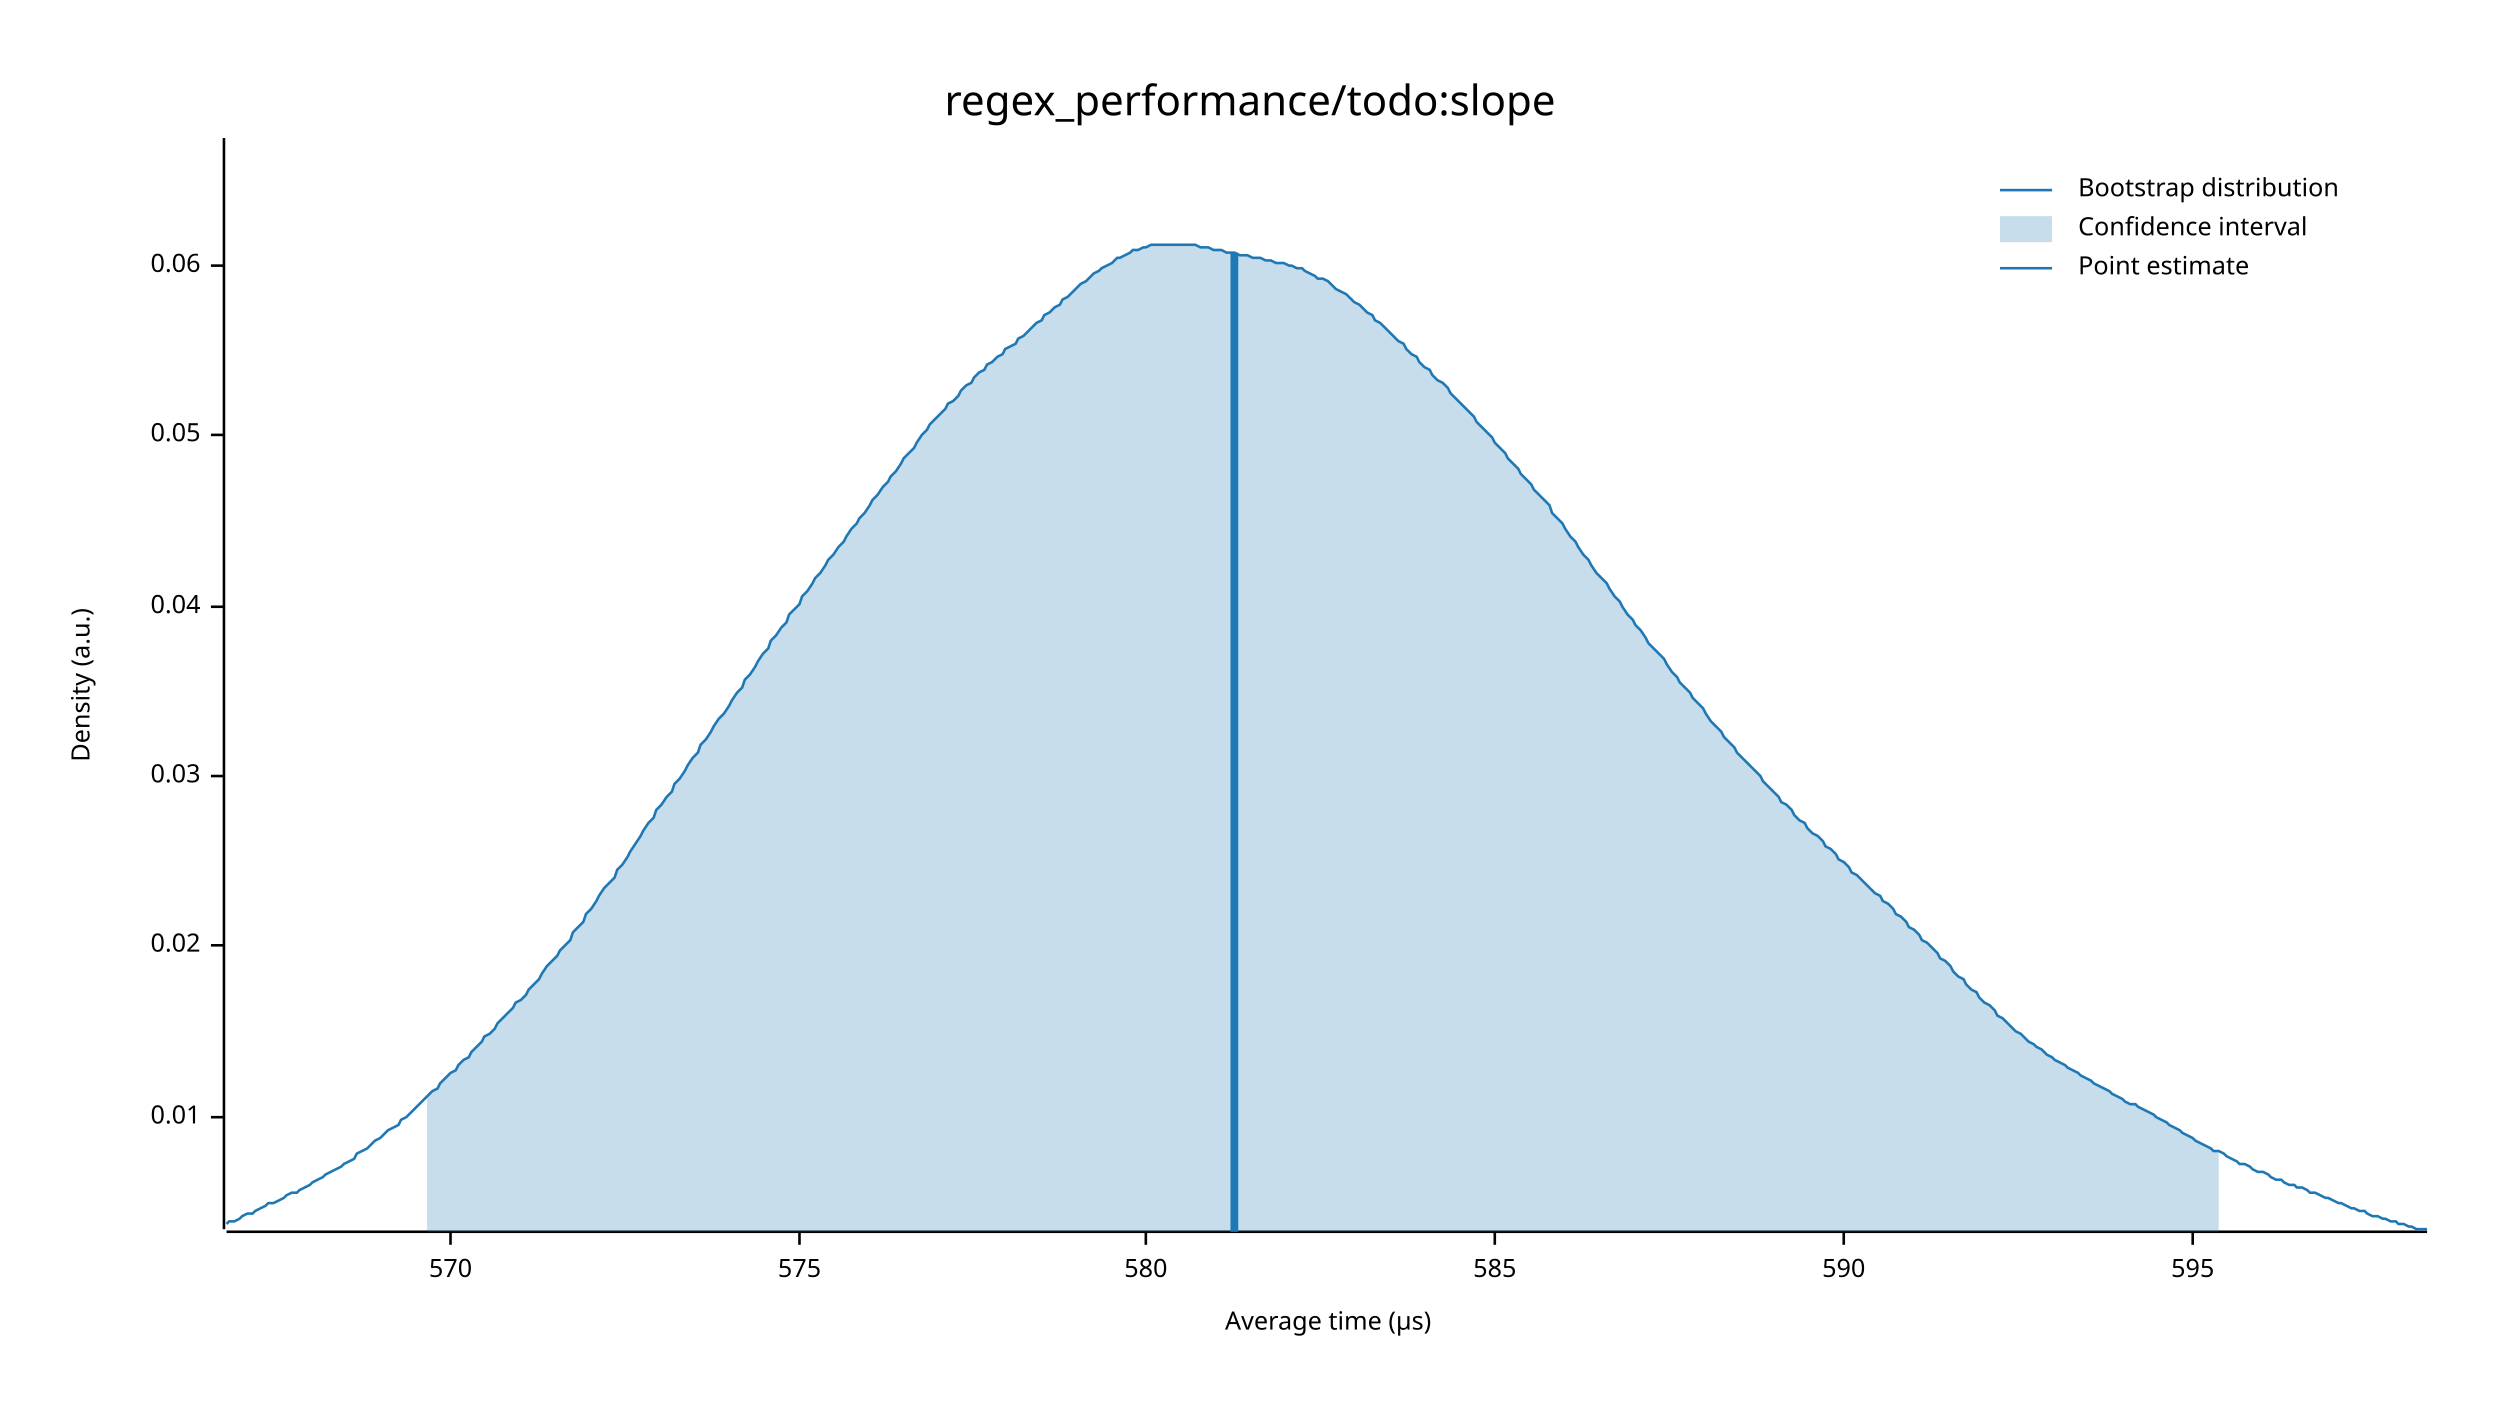
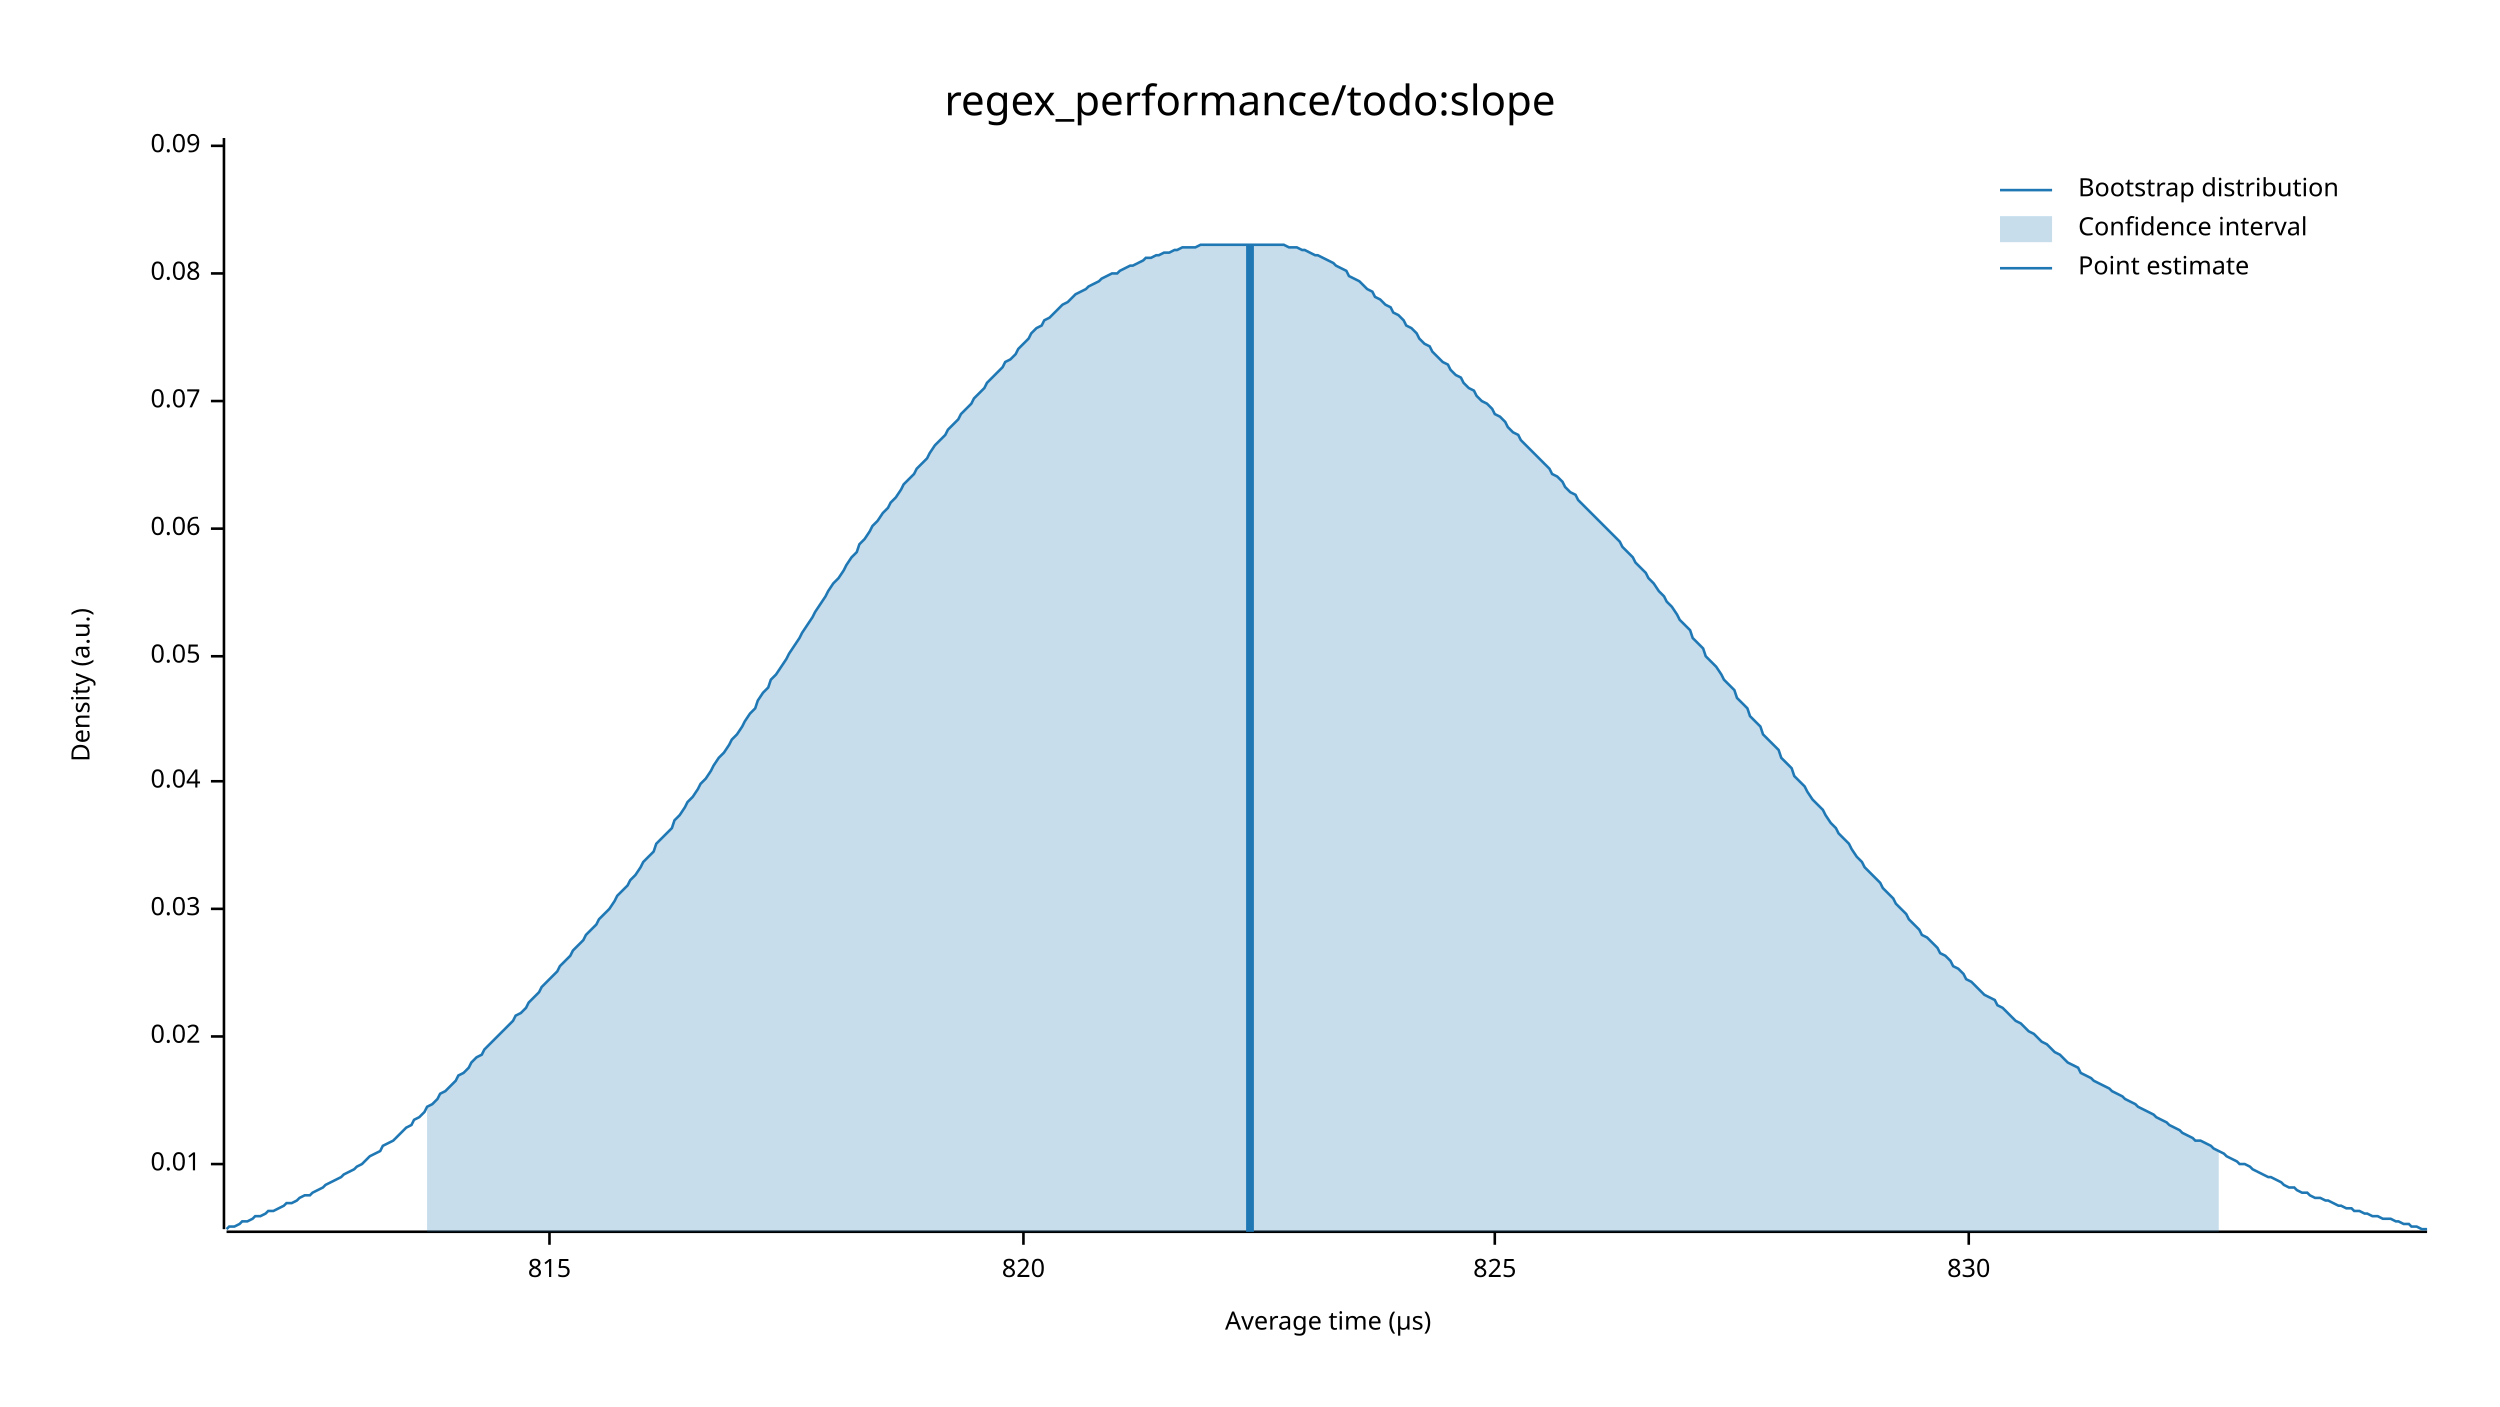
<svg xmlns="http://www.w3.org/2000/svg" width="960" height="540" viewBox="0 0 960 540">
  <text x="480" y="32" dy="0.76em" text-anchor="middle" font-family="sans-serif" font-size="16.129" opacity="1" fill="#000000">
regex_performance/todo:slope
</text>
  <text x="27" y="263" dy="0.76em" text-anchor="middle" font-family="sans-serif" font-size="9.677" opacity="1" fill="#000000" transform="rotate(270, 27, 263)">
Density (a.u.)
</text>
  <text x="510" y="513" dy="-0.5ex" text-anchor="middle" font-family="sans-serif" font-size="9.677" opacity="1" fill="#000000">
Average time (µs)
</text>
  <polyline fill="none" opacity="1" stroke="#000000" stroke-width="1" points="86,53 86,472 " />
-   <text x="77" y="429" dy="0.5ex" text-anchor="end" font-family="sans-serif" font-size="9.677" opacity="1" fill="#000000">
+   <text x="77" y="447" dy="0.5ex" text-anchor="end" font-family="sans-serif" font-size="9.677" opacity="1" fill="#000000">
0.01
</text>
-   <polyline fill="none" opacity="1" stroke="#000000" stroke-width="1" points="81,429 86,429 " />
-   <text x="77" y="363" dy="0.5ex" text-anchor="end" font-family="sans-serif" font-size="9.677" opacity="1" fill="#000000">
+   <polyline fill="none" opacity="1" stroke="#000000" stroke-width="1" points="81,447 86,447 " />
+   <text x="77" y="398" dy="0.5ex" text-anchor="end" font-family="sans-serif" font-size="9.677" opacity="1" fill="#000000">
0.02
</text>
-   <polyline fill="none" opacity="1" stroke="#000000" stroke-width="1" points="81,363 86,363 " />
-   <text x="77" y="298" dy="0.5ex" text-anchor="end" font-family="sans-serif" font-size="9.677" opacity="1" fill="#000000">
+   <polyline fill="none" opacity="1" stroke="#000000" stroke-width="1" points="81,398 86,398 " />
+   <text x="77" y="349" dy="0.5ex" text-anchor="end" font-family="sans-serif" font-size="9.677" opacity="1" fill="#000000">
0.03
</text>
-   <polyline fill="none" opacity="1" stroke="#000000" stroke-width="1" points="81,298 86,298 " />
-   <text x="77" y="233" dy="0.5ex" text-anchor="end" font-family="sans-serif" font-size="9.677" opacity="1" fill="#000000">
+   <polyline fill="none" opacity="1" stroke="#000000" stroke-width="1" points="81,349 86,349 " />
+   <text x="77" y="300" dy="0.5ex" text-anchor="end" font-family="sans-serif" font-size="9.677" opacity="1" fill="#000000">
0.04
</text>
-   <polyline fill="none" opacity="1" stroke="#000000" stroke-width="1" points="81,233 86,233 " />
-   <text x="77" y="167" dy="0.5ex" text-anchor="end" font-family="sans-serif" font-size="9.677" opacity="1" fill="#000000">
+   <polyline fill="none" opacity="1" stroke="#000000" stroke-width="1" points="81,300 86,300 " />
+   <text x="77" y="252" dy="0.5ex" text-anchor="end" font-family="sans-serif" font-size="9.677" opacity="1" fill="#000000">
0.05
</text>
-   <polyline fill="none" opacity="1" stroke="#000000" stroke-width="1" points="81,167 86,167 " />
-   <text x="77" y="102" dy="0.5ex" text-anchor="end" font-family="sans-serif" font-size="9.677" opacity="1" fill="#000000">
+   <polyline fill="none" opacity="1" stroke="#000000" stroke-width="1" points="81,252 86,252 " />
+   <text x="77" y="203" dy="0.5ex" text-anchor="end" font-family="sans-serif" font-size="9.677" opacity="1" fill="#000000">
0.06
</text>
-   <polyline fill="none" opacity="1" stroke="#000000" stroke-width="1" points="81,102 86,102 " />
+   <polyline fill="none" opacity="1" stroke="#000000" stroke-width="1" points="81,203 86,203 " />
+   <text x="77" y="154" dy="0.5ex" text-anchor="end" font-family="sans-serif" font-size="9.677" opacity="1" fill="#000000">
+ 0.07
+ </text>
+   <polyline fill="none" opacity="1" stroke="#000000" stroke-width="1" points="81,154 86,154 " />
+   <text x="77" y="105" dy="0.5ex" text-anchor="end" font-family="sans-serif" font-size="9.677" opacity="1" fill="#000000">
+ 0.08
+ </text>
+   <polyline fill="none" opacity="1" stroke="#000000" stroke-width="1" points="81,105 86,105 " />
+   <text x="77" y="56" dy="0.5ex" text-anchor="end" font-family="sans-serif" font-size="9.677" opacity="1" fill="#000000">
+ 0.09
+ </text>
+   <polyline fill="none" opacity="1" stroke="#000000" stroke-width="1" points="81,56 86,56 " />
  <polyline fill="none" opacity="1" stroke="#000000" stroke-width="1" points="87,473 932,473 " />
-   <text x="173" y="483" dy="0.76em" text-anchor="middle" font-family="sans-serif" font-size="9.677" opacity="1" fill="#000000">
- 570
+   <text x="211" y="483" dy="0.76em" text-anchor="middle" font-family="sans-serif" font-size="9.677" opacity="1" fill="#000000">
+ 815
</text>
-   <polyline fill="none" opacity="1" stroke="#000000" stroke-width="1" points="173,473 173,478 " />
-   <text x="307" y="483" dy="0.76em" text-anchor="middle" font-family="sans-serif" font-size="9.677" opacity="1" fill="#000000">
- 575
+   <polyline fill="none" opacity="1" stroke="#000000" stroke-width="1" points="211,473 211,478 " />
+   <text x="393" y="483" dy="0.76em" text-anchor="middle" font-family="sans-serif" font-size="9.677" opacity="1" fill="#000000">
+ 820
</text>
-   <polyline fill="none" opacity="1" stroke="#000000" stroke-width="1" points="307,473 307,478 " />
-   <text x="440" y="483" dy="0.76em" text-anchor="middle" font-family="sans-serif" font-size="9.677" opacity="1" fill="#000000">
- 580
- </text>
-   <polyline fill="none" opacity="1" stroke="#000000" stroke-width="1" points="440,473 440,478 " />
+   <polyline fill="none" opacity="1" stroke="#000000" stroke-width="1" points="393,473 393,478 " />
  <text x="574" y="483" dy="0.76em" text-anchor="middle" font-family="sans-serif" font-size="9.677" opacity="1" fill="#000000">
- 585
+ 825
</text>
  <polyline fill="none" opacity="1" stroke="#000000" stroke-width="1" points="574,473 574,478 " />
-   <text x="708" y="483" dy="0.76em" text-anchor="middle" font-family="sans-serif" font-size="9.677" opacity="1" fill="#000000">
- 590
+   <text x="756" y="483" dy="0.76em" text-anchor="middle" font-family="sans-serif" font-size="9.677" opacity="1" fill="#000000">
+ 830
</text>
-   <polyline fill="none" opacity="1" stroke="#000000" stroke-width="1" points="708,473 708,478 " />
-   <text x="842" y="483" dy="0.76em" text-anchor="middle" font-family="sans-serif" font-size="9.677" opacity="1" fill="#000000">
- 595
- </text>
-   <polyline fill="none" opacity="1" stroke="#000000" stroke-width="1" points="842,473 842,478 " />
-   <polyline fill="none" opacity="1" stroke="#1F78B4" stroke-width="1" points="87,470 88,469 90,469 92,468 93,467 95,466 97,466 98,465 100,464 102,463 103,462 105,462 107,461 109,460 110,459 112,458 114,458 115,457 117,456 119,455 120,454 122,453 124,452 125,451 127,450 129,449 131,448 132,447 134,446 136,445 137,443 139,442 141,441 142,440 144,438 146,437 147,436 149,434 151,433 153,432 154,430 156,429 158,427 159,426 161,424 163,422 164,421 166,419 168,418 169,416 171,414 173,412 175,411 176,409 178,407 180,406 181,404 183,402 185,400 186,398 188,397 190,395 191,393 193,391 195,389 197,387 198,385 200,384 202,382 203,380 205,378 207,376 208,374 210,371 212,369 214,367 215,365 217,363 219,361 220,358 222,356 224,354 225,351 227,349 229,346 230,344 232,341 234,339 236,337 237,334 239,332 241,329 242,327 244,324 246,321 247,319 249,316 251,314 252,311 254,309 256,306 258,304 259,301 261,299 263,296 264,294 266,291 268,289 269,286 271,284 273,281 274,279 276,276 278,274 280,271 281,269 283,266 285,264 286,261 288,259 290,256 291,254 293,251 295,249 296,246 298,244 300,241 302,239 303,236 305,234 307,232 308,229 310,227 312,224 313,222 315,220 317,217 318,215 320,213 322,210 324,208 325,206 327,203 329,201 330,199 332,197 334,194 335,192 337,190 339,187 341,185 342,183 344,181 346,178 347,176 349,174 351,172 352,170 354,167 356,165 357,163 359,161 361,159 363,157 364,155 366,154 368,152 369,150 371,148 373,147 374,145 376,143 378,142 379,140 381,139 383,137 385,136 386,134 388,133 390,132 391,130 393,129 395,127 396,126 398,124 400,123 401,121 403,120 405,118 407,117 408,115 410,114 412,112 413,111 415,109 417,108 418,107 420,105 422,104 423,103 425,102 427,101 429,99 430,99 432,98 434,97 435,96 437,96 439,95 440,95 442,94 444,94 445,94 447,94 449,94 451,94 452,94 454,94 456,94 457,94 459,94 461,95 462,95 464,95 466,96 468,96 469,96 471,97 473,97 474,97 476,98 478,98 479,98 481,99 483,99 484,99 486,100 488,100 490,101 491,101 493,101 495,102 496,102 498,103 500,103 501,104 503,105 505,106 506,107 508,107 510,108 512,110 513,111 515,112 517,113 518,114 520,116 522,117 523,118 525,120 527,121 528,123 530,124 532,126 534,128 535,129 537,131 539,132 540,134 542,136 544,137 545,139 547,141 549,142 550,144 552,146 554,147 556,149 557,151 559,153 561,155 562,156 564,158 566,160 567,162 569,164 571,166 573,168 574,170 576,172 578,174 579,176 581,178 583,180 584,182 586,184 588,186 589,188 591,190 593,192 595,194 596,197 598,199 600,201 601,203 603,206 605,208 606,210 608,213 610,215 611,217 613,220 615,222 617,224 618,226 620,229 622,231 623,233 625,236 627,238 628,240 630,242 632,245 633,247 635,249 637,251 639,253 640,255 642,258 644,260 645,262 647,264 649,266 650,268 652,270 654,272 655,274 657,277 659,279 661,281 662,283 664,285 666,287 667,289 669,291 671,293 672,294 674,296 676,298 677,300 679,302 681,304 683,306 684,308 686,309 688,311 689,313 691,315 693,316 694,318 696,320 698,321 700,323 701,325 703,326 705,328 706,330 708,331 710,333 711,335 713,336 715,338 716,339 718,341 720,343 722,344 723,346 725,347 727,349 728,351 730,352 732,354 733,356 735,357 737,359 738,361 740,362 742,364 744,366 745,368 747,369 749,371 750,373 752,375 754,376 755,378 757,380 759,381 760,383 762,385 764,386 766,388 767,390 769,391 771,393 772,394 774,396 776,397 777,398 779,400 781,401 782,402 784,403 786,405 788,406 789,407 791,408 793,409 794,410 796,411 798,412 799,413 801,414 803,415 804,416 806,417 808,418 810,419 811,420 813,421 815,422 816,423 818,424 820,424 821,425 823,426 825,427 827,428 828,429 830,430 832,431 833,432 835,433 837,434 838,435 840,436 842,437 843,438 845,439 847,440 849,441 850,442 852,442 854,443 855,444 857,445 859,446 860,447 862,447 864,448 865,449 867,450 869,450 871,451 872,452 874,453 876,453 877,454 879,455 881,455 882,456 884,456 886,457 887,458 889,458 891,459 893,460 894,460 896,461 898,462 899,462 901,463 903,464 904,464 906,465 908,465 909,466 911,467 913,467 915,468 916,468 918,469 920,469 921,470 923,470 925,471 926,471 928,472 930,472 932,472 " />
-   <polygon opacity="0.25" fill="#1F78B4" points="164,421 166,419 168,418 169,416 171,414 173,412 175,411 176,409 178,407 180,406 181,404 183,402 185,400 186,398 188,397 190,395 191,393 193,391 195,389 197,387 198,385 200,384 202,382 203,380 205,378 207,376 208,374 210,371 212,369 214,367 215,365 217,363 219,361 220,358 222,356 224,354 225,351 227,349 229,346 230,344 232,341 234,339 236,337 237,334 239,332 241,329 242,327 244,324 246,321 247,319 249,316 251,314 252,311 254,309 256,306 258,304 259,301 261,299 263,296 264,294 266,291 268,289 269,286 271,284 273,281 274,279 276,276 278,274 280,271 281,269 283,266 285,264 286,261 288,259 290,256 291,254 293,251 295,249 296,246 298,244 300,241 302,239 303,236 305,234 307,232 308,229 310,227 312,224 313,222 315,220 317,217 318,215 320,213 322,210 324,208 325,206 327,203 329,201 330,199 332,197 334,194 335,192 337,190 339,187 341,185 342,183 344,181 346,178 347,176 349,174 351,172 352,170 354,167 356,165 357,163 359,161 361,159 363,157 364,155 366,154 368,152 369,150 371,148 373,147 374,145 376,143 378,142 379,140 381,139 383,137 385,136 386,134 388,133 390,132 391,130 393,129 395,127 396,126 398,124 400,123 401,121 403,120 405,118 407,117 408,115 410,114 412,112 413,111 415,109 417,108 418,107 420,105 422,104 423,103 425,102 427,101 429,99 430,99 432,98 434,97 435,96 437,96 439,95 440,95 442,94 444,94 445,94 447,94 449,94 451,94 452,94 454,94 456,94 457,94 459,94 461,95 462,95 464,95 466,96 468,96 469,96 471,97 473,97 474,97 476,98 478,98 479,98 481,99 483,99 484,99 486,100 488,100 490,101 491,101 493,101 495,102 496,102 498,103 500,103 501,104 503,105 505,106 506,107 508,107 510,108 512,110 513,111 515,112 517,113 518,114 520,116 522,117 523,118 525,120 527,121 528,123 530,124 532,126 534,128 535,129 537,131 539,132 540,134 542,136 544,137 545,139 547,141 549,142 550,144 552,146 554,147 556,149 557,151 559,153 561,155 562,156 564,158 566,160 567,162 569,164 571,166 573,168 574,170 576,172 578,174 579,176 581,178 583,180 584,182 586,184 588,186 589,188 591,190 593,192 595,194 596,197 598,199 600,201 601,203 603,206 605,208 606,210 608,213 610,215 611,217 613,220 615,222 617,224 618,226 620,229 622,231 623,233 625,236 627,238 628,240 630,242 632,245 633,247 635,249 637,251 639,253 640,255 642,258 644,260 645,262 647,264 649,266 650,268 652,270 654,272 655,274 657,277 659,279 661,281 662,283 664,285 666,287 667,289 669,291 671,293 672,294 674,296 676,298 677,300 679,302 681,304 683,306 684,308 686,309 688,311 689,313 691,315 693,316 694,318 696,320 698,321 700,323 701,325 703,326 705,328 706,330 708,331 710,333 711,335 713,336 715,338 716,339 718,341 720,343 722,344 723,346 725,347 727,349 728,351 730,352 732,354 733,356 735,357 737,359 738,361 740,362 742,364 744,366 745,368 747,369 749,371 750,373 752,375 754,376 755,378 757,380 759,381 760,383 762,385 764,386 766,388 767,390 769,391 771,393 772,394 774,396 776,397 777,398 779,400 781,401 782,402 784,403 786,405 788,406 789,407 791,408 793,409 794,410 796,411 798,412 799,413 801,414 803,415 804,416 806,417 808,418 810,419 811,420 813,421 815,422 816,423 818,424 820,424 821,425 823,426 825,427 827,428 828,429 830,430 832,431 833,432 835,433 837,434 838,435 840,436 842,437 843,438 845,439 847,440 849,441 850,442 852,442 852,473 164,473 " />
-   <polyline fill="none" opacity="1" stroke="#1F78B4" stroke-width="3" points="474,473 474,97 " />
+   <polyline fill="none" opacity="1" stroke="#000000" stroke-width="1" points="756,473 756,478 " />
+   <polyline fill="none" opacity="1" stroke="#1F78B4" stroke-width="1" points="87,472 88,471 90,471 92,470 93,469 95,469 97,468 98,467 100,467 102,466 103,465 105,465 107,464 109,463 110,462 112,462 114,461 115,460 117,459 119,459 120,458 122,457 124,456 125,455 127,454 129,453 131,452 132,451 134,450 136,449 137,448 139,447 141,445 142,444 144,443 146,442 147,440 149,439 151,438 153,436 154,435 156,433 158,432 159,430 161,429 163,427 164,425 166,424 168,422 169,420 171,419 173,417 175,415 176,413 178,412 180,410 181,408 183,406 185,405 186,403 188,401 190,399 191,398 193,396 195,394 197,392 198,390 200,389 202,387 203,385 205,383 207,381 208,379 210,377 212,375 214,373 215,371 217,369 219,367 220,365 222,363 224,361 225,359 227,357 229,355 230,353 232,351 234,349 236,346 237,344 239,342 241,340 242,338 244,336 246,333 247,331 249,329 251,327 252,324 254,322 256,320 258,318 259,315 261,313 263,310 264,308 266,306 268,303 269,301 271,299 273,296 274,294 276,291 278,289 280,286 281,284 283,282 285,279 286,277 288,274 290,272 291,269 293,266 295,264 296,261 298,259 300,256 302,253 303,251 305,248 307,245 308,243 310,240 312,237 313,235 315,232 317,229 318,227 320,224 322,222 324,219 325,217 327,214 329,212 330,209 332,207 334,204 335,202 337,200 339,197 341,195 342,193 344,191 346,188 347,186 349,184 351,182 352,180 354,178 356,176 357,174 359,171 361,169 363,167 364,165 366,163 368,161 369,159 371,157 373,155 374,153 376,151 378,149 379,147 381,145 383,143 385,141 386,139 388,138 390,136 391,134 393,132 395,130 396,128 398,126 400,125 401,123 403,122 405,120 407,118 408,117 410,116 412,114 413,113 415,112 417,111 418,110 420,109 422,108 423,107 425,106 427,105 429,105 430,104 432,103 434,102 435,102 437,101 439,100 440,99 442,99 444,98 445,98 447,97 449,97 451,96 452,96 454,95 456,95 457,95 459,95 461,94 462,94 464,94 466,94 468,94 469,94 471,94 473,94 474,94 476,94 478,94 479,94 481,94 483,94 484,94 486,94 488,94 490,94 491,94 493,94 495,95 496,95 498,95 500,96 501,96 503,97 505,98 506,98 508,99 510,100 512,101 513,102 515,103 517,104 518,106 520,107 522,108 523,109 525,111 527,112 528,114 530,115 532,117 534,118 535,120 537,121 539,123 540,125 542,126 544,128 545,130 547,132 549,133 550,135 552,137 554,139 556,140 557,142 559,144 561,145 562,147 564,149 566,150 567,152 569,154 571,155 573,157 574,159 576,160 578,162 579,164 581,166 583,167 584,169 586,171 588,173 589,174 591,176 593,178 595,180 596,182 598,183 600,185 601,187 603,189 605,190 606,192 608,194 610,196 611,197 613,199 615,201 617,203 618,204 620,206 622,208 623,210 625,212 627,214 628,216 630,218 632,220 633,222 635,224 637,227 639,229 640,231 642,233 644,236 645,238 647,240 649,242 650,245 652,247 654,249 655,252 657,254 659,256 661,259 662,261 664,263 666,265 667,268 669,270 671,272 672,275 674,277 676,279 677,282 679,284 681,286 683,288 684,291 686,293 688,295 689,298 691,300 693,302 694,304 696,307 698,309 700,311 701,313 703,316 705,318 706,320 708,322 710,324 711,326 713,329 715,331 716,333 718,335 720,337 722,339 723,341 725,343 727,345 728,347 730,349 732,351 733,353 735,355 737,357 738,359 740,360 742,362 744,364 745,366 747,367 749,369 750,371 752,372 754,374 755,376 757,377 759,379 760,380 762,382 764,383 766,384 767,386 769,387 771,389 772,390 774,392 776,393 777,394 779,396 781,397 782,398 784,400 786,401 788,403 789,404 791,405 793,407 794,408 796,409 798,410 799,412 801,413 803,414 804,415 806,416 808,417 810,418 811,419 813,420 815,421 816,422 818,423 820,424 821,425 823,426 825,427 827,428 828,429 830,430 832,431 833,432 835,433 837,434 838,435 840,436 842,437 843,438 845,438 847,439 849,440 850,441 852,442 854,443 855,444 857,445 859,446 860,447 862,447 864,448 865,449 867,450 869,451 871,452 872,452 874,453 876,454 877,455 879,456 881,456 882,457 884,458 886,458 887,459 889,460 891,460 893,461 894,461 896,462 898,463 899,463 901,464 903,464 904,465 906,465 908,466 909,466 911,467 913,467 915,468 916,468 918,468 920,469 921,469 923,470 925,470 926,471 928,471 930,472 932,472 " />
+   <polygon opacity="0.25" fill="#1F78B4" points="164,425 166,424 168,422 169,420 171,419 173,417 175,415 176,413 178,412 180,410 181,408 183,406 185,405 186,403 188,401 190,399 191,398 193,396 195,394 197,392 198,390 200,389 202,387 203,385 205,383 207,381 208,379 210,377 212,375 214,373 215,371 217,369 219,367 220,365 222,363 224,361 225,359 227,357 229,355 230,353 232,351 234,349 236,346 237,344 239,342 241,340 242,338 244,336 246,333 247,331 249,329 251,327 252,324 254,322 256,320 258,318 259,315 261,313 263,310 264,308 266,306 268,303 269,301 271,299 273,296 274,294 276,291 278,289 280,286 281,284 283,282 285,279 286,277 288,274 290,272 291,269 293,266 295,264 296,261 298,259 300,256 302,253 303,251 305,248 307,245 308,243 310,240 312,237 313,235 315,232 317,229 318,227 320,224 322,222 324,219 325,217 327,214 329,212 330,209 332,207 334,204 335,202 337,200 339,197 341,195 342,193 344,191 346,188 347,186 349,184 351,182 352,180 354,178 356,176 357,174 359,171 361,169 363,167 364,165 366,163 368,161 369,159 371,157 373,155 374,153 376,151 378,149 379,147 381,145 383,143 385,141 386,139 388,138 390,136 391,134 393,132 395,130 396,128 398,126 400,125 401,123 403,122 405,120 407,118 408,117 410,116 412,114 413,113 415,112 417,111 418,110 420,109 422,108 423,107 425,106 427,105 429,105 430,104 432,103 434,102 435,102 437,101 439,100 440,99 442,99 444,98 445,98 447,97 449,97 451,96 452,96 454,95 456,95 457,95 459,95 461,94 462,94 464,94 466,94 468,94 469,94 471,94 473,94 474,94 476,94 478,94 479,94 481,94 483,94 484,94 486,94 488,94 490,94 491,94 493,94 495,95 496,95 498,95 500,96 501,96 503,97 505,98 506,98 508,99 510,100 512,101 513,102 515,103 517,104 518,106 520,107 522,108 523,109 525,111 527,112 528,114 530,115 532,117 534,118 535,120 537,121 539,123 540,125 542,126 544,128 545,130 547,132 549,133 550,135 552,137 554,139 556,140 557,142 559,144 561,145 562,147 564,149 566,150 567,152 569,154 571,155 573,157 574,159 576,160 578,162 579,164 581,166 583,167 584,169 586,171 588,173 589,174 591,176 593,178 595,180 596,182 598,183 600,185 601,187 603,189 605,190 606,192 608,194 610,196 611,197 613,199 615,201 617,203 618,204 620,206 622,208 623,210 625,212 627,214 628,216 630,218 632,220 633,222 635,224 637,227 639,229 640,231 642,233 644,236 645,238 647,240 649,242 650,245 652,247 654,249 655,252 657,254 659,256 661,259 662,261 664,263 666,265 667,268 669,270 671,272 672,275 674,277 676,279 677,282 679,284 681,286 683,288 684,291 686,293 688,295 689,298 691,300 693,302 694,304 696,307 698,309 700,311 701,313 703,316 705,318 706,320 708,322 710,324 711,326 713,329 715,331 716,333 718,335 720,337 722,339 723,341 725,343 727,345 728,347 730,349 732,351 733,353 735,355 737,357 738,359 740,360 742,362 744,364 745,366 747,367 749,369 750,371 752,372 754,374 755,376 757,377 759,379 760,380 762,382 764,383 766,384 767,386 769,387 771,389 772,390 774,392 776,393 777,394 779,396 781,397 782,398 784,400 786,401 788,403 789,404 791,405 793,407 794,408 796,409 798,410 799,412 801,413 803,414 804,415 806,416 808,417 810,418 811,419 813,420 815,421 816,422 818,423 820,424 821,425 823,426 825,427 827,428 828,429 830,430 832,431 833,432 835,433 837,434 838,435 840,436 842,437 843,438 845,438 847,439 849,440 850,441 852,442 852,473 164,473 " />
+   <polyline fill="none" opacity="1" stroke="#1F78B4" stroke-width="3" points="480,473 480,94 " />
  <text x="798" y="68" dy="0.76em" text-anchor="start" font-family="sans-serif" font-size="9.677" opacity="1" fill="#000000">
Bootstrap distribution
</text>
  <text x="798" y="83" dy="0.76em" text-anchor="start" font-family="sans-serif" font-size="9.677" opacity="1" fill="#000000">
Confidence interval
</text>
  <text x="798" y="98" dy="0.76em" text-anchor="start" font-family="sans-serif" font-size="9.677" opacity="1" fill="#000000">
Point estimate
</text>
  <polyline fill="none" opacity="1" stroke="#1F78B4" stroke-width="1" points="768,73 788,73 " />
  <rect x="768" y="83" width="20" height="10" opacity="0.25" fill="#1F78B4" stroke="none" />
  <polyline fill="none" opacity="1" stroke="#1F78B4" stroke-width="1" points="768,103 788,103 " />
</svg>
